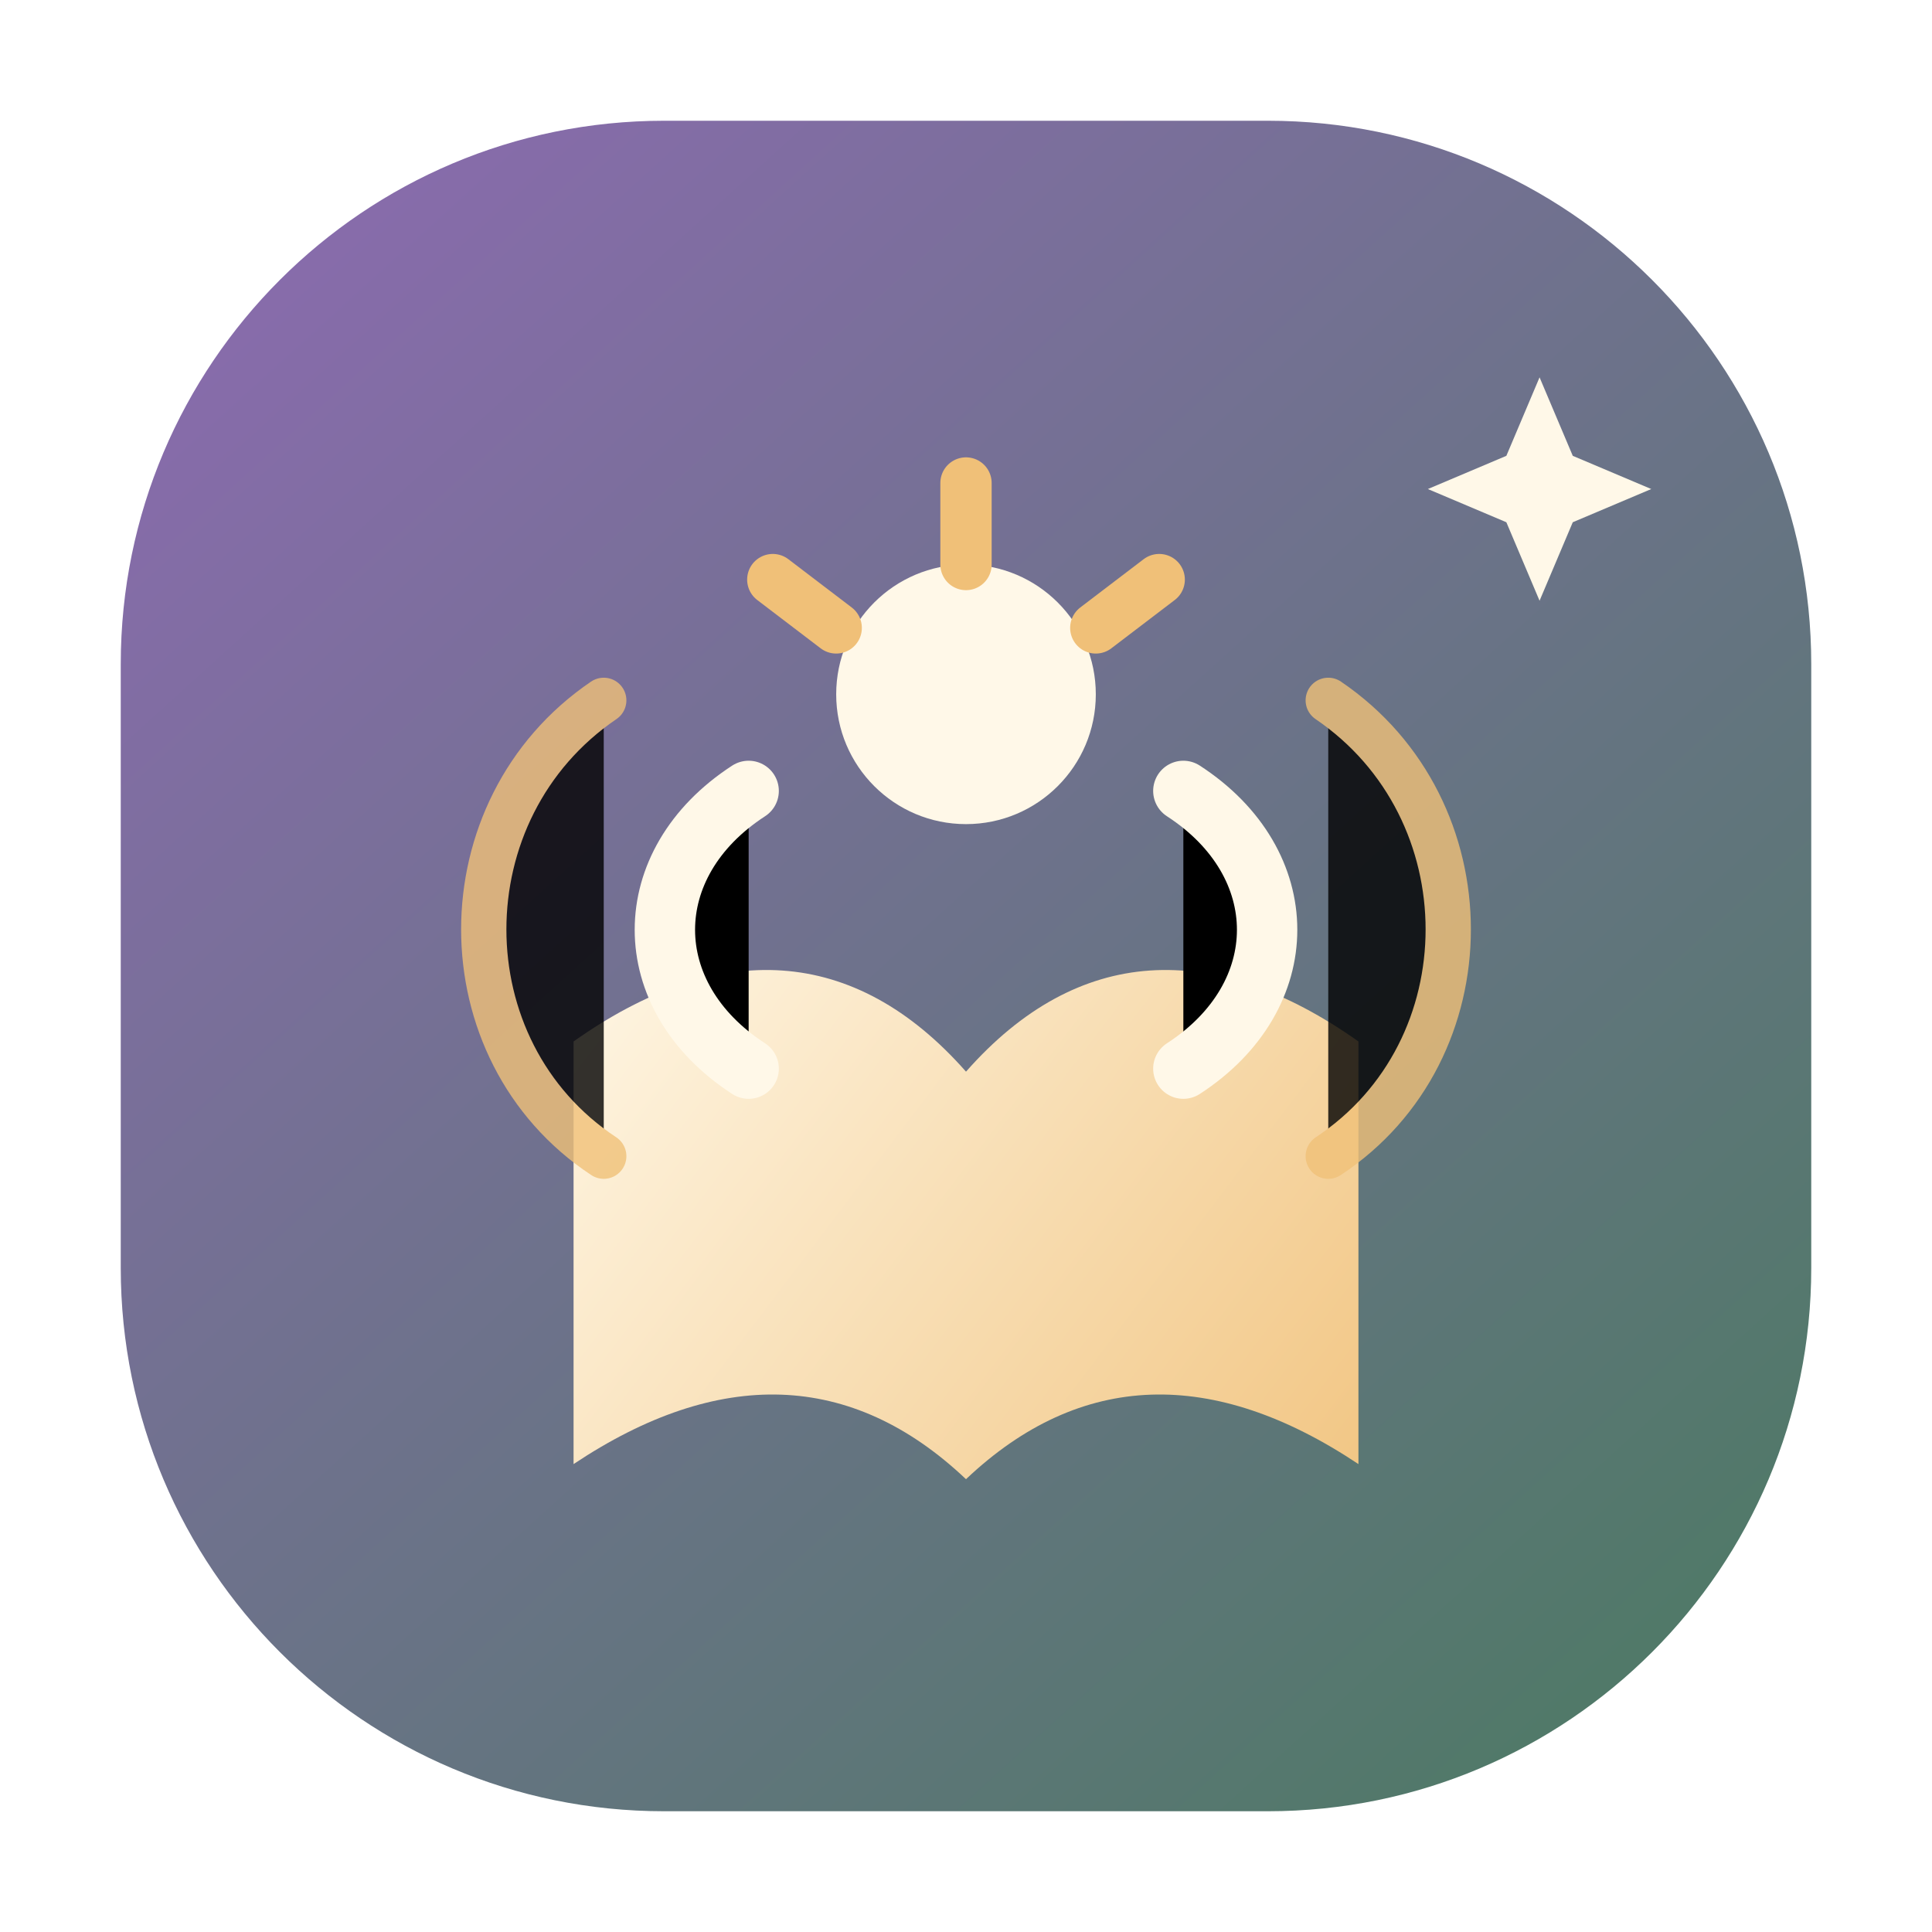
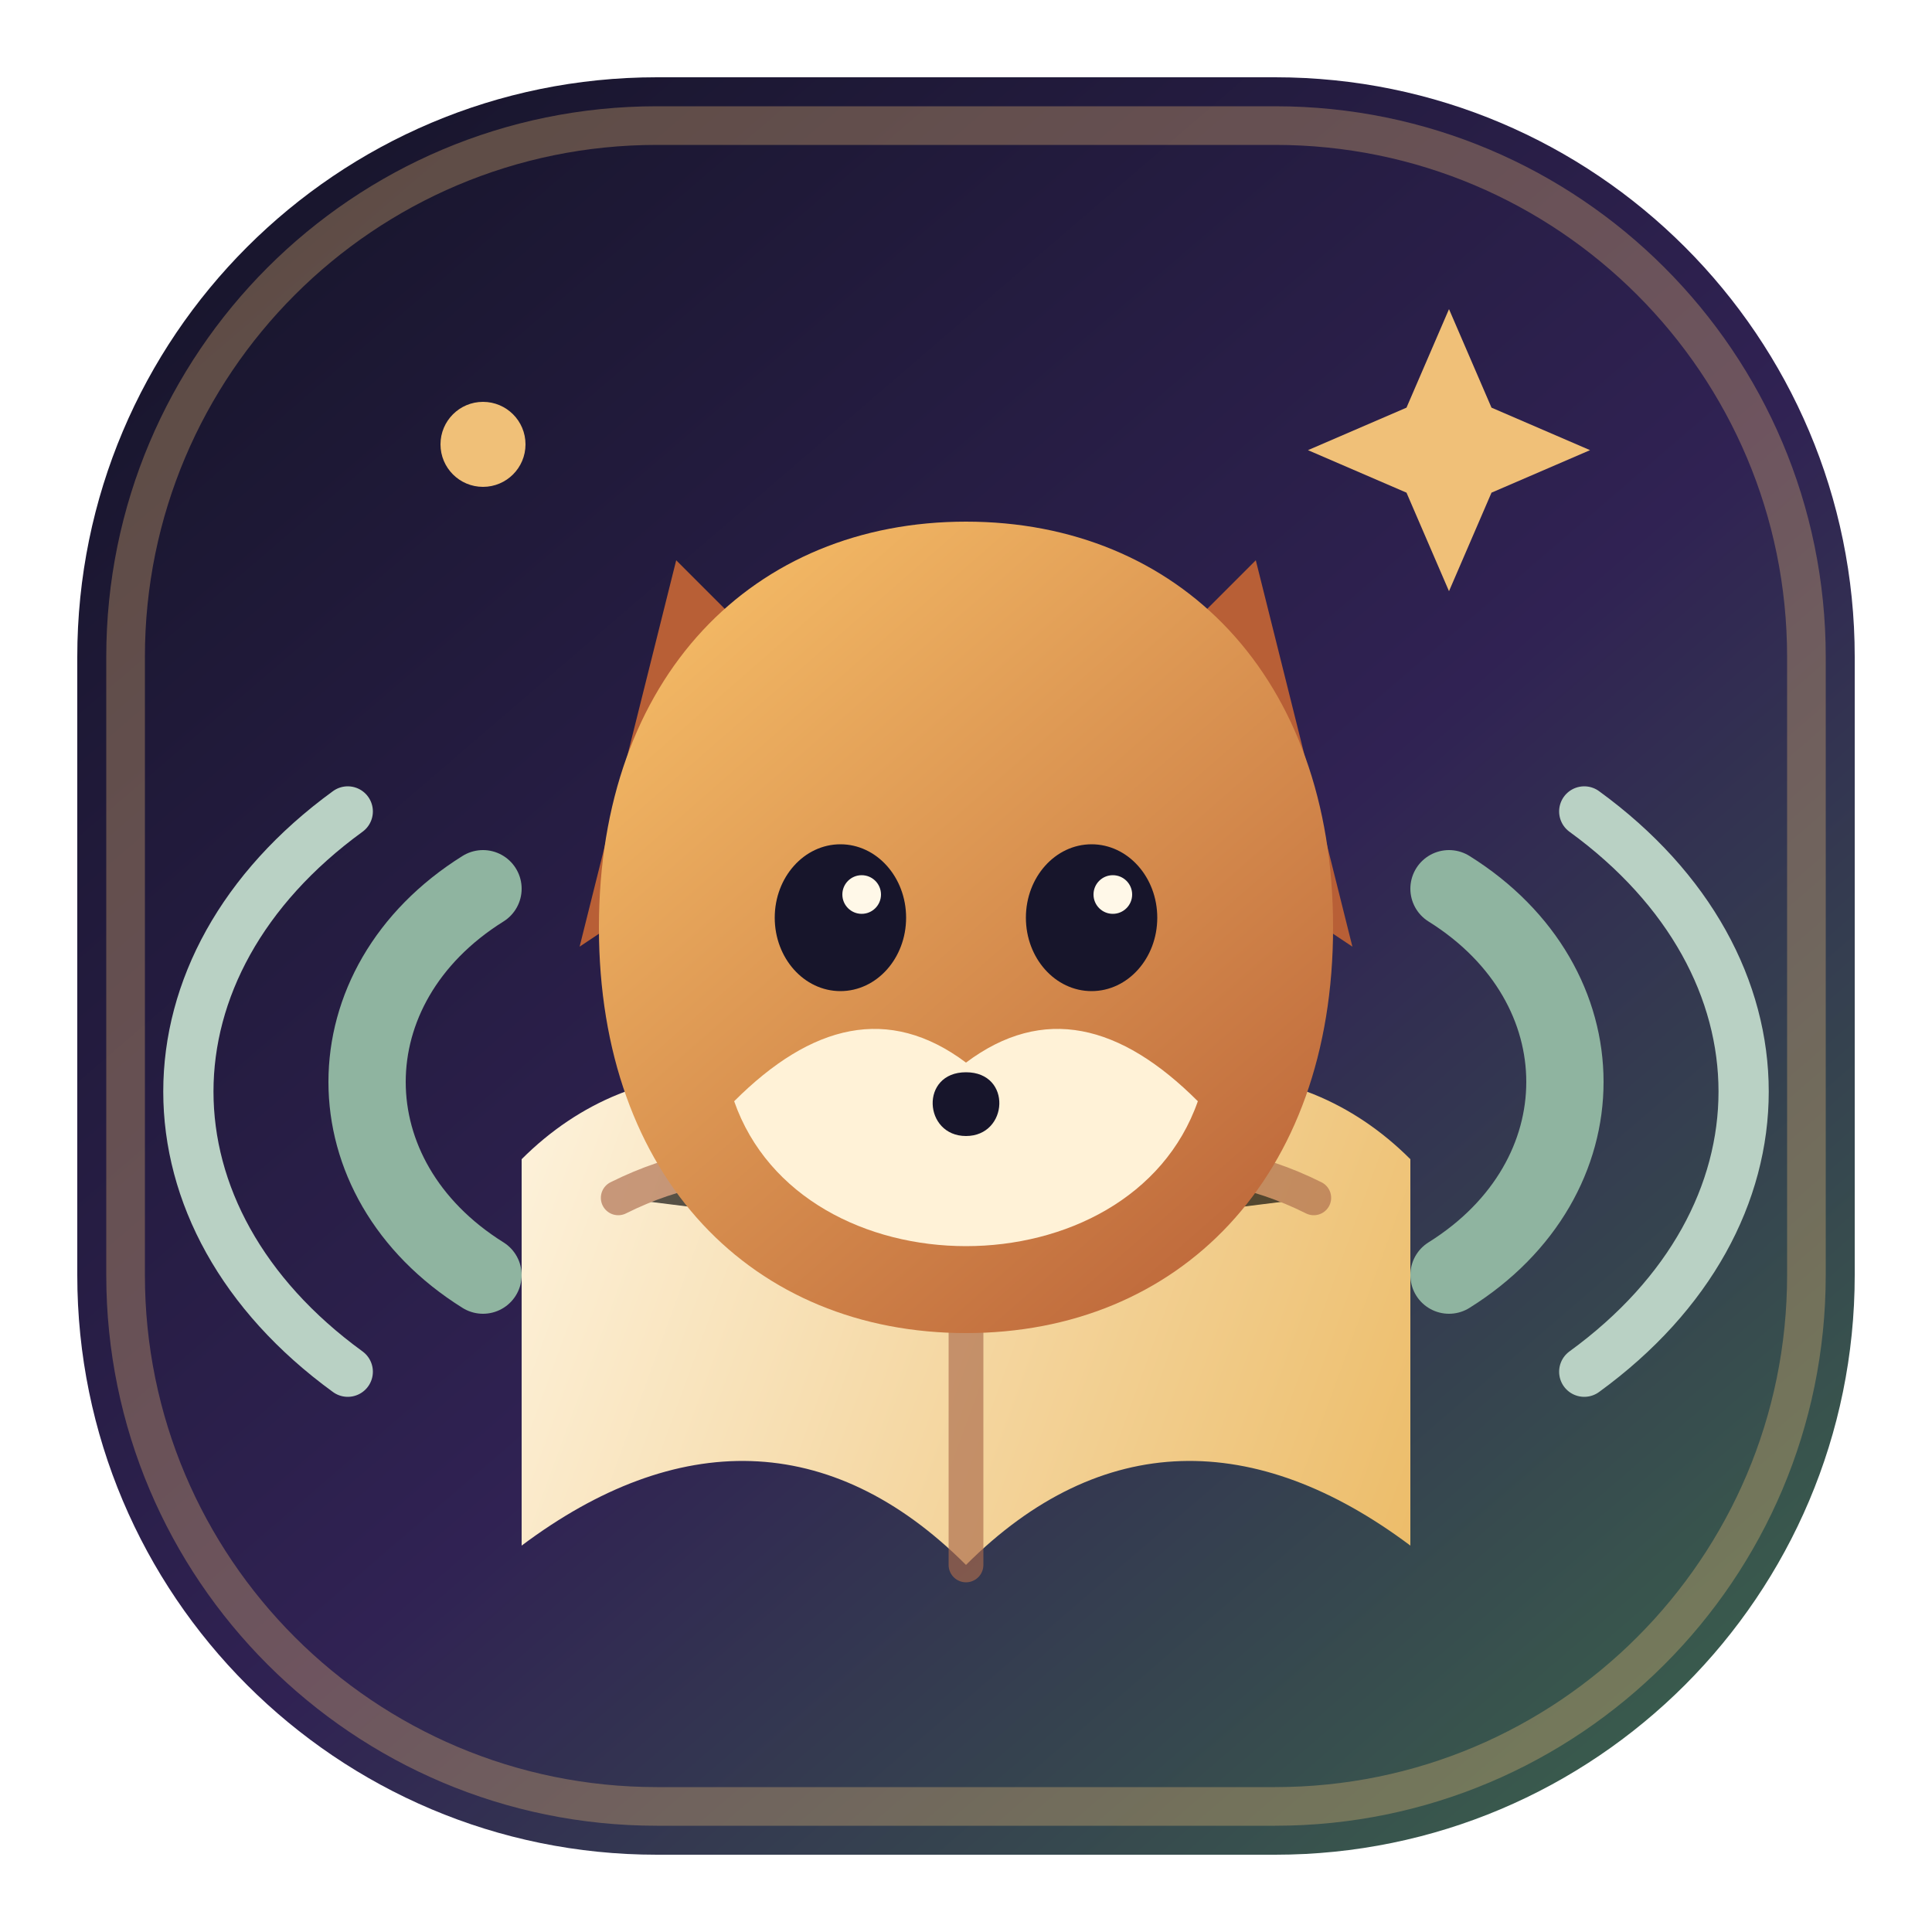
- <svg xmlns="http://www.w3.org/2000/svg" viewBox="0 0 64 64">
+ <svg xmlns="http://www.w3.org/2000/svg" viewBox="0 0 100 100">
  <defs>
-     <linearGradient id="a" x1="8" y1="6" x2="57" y2="60" gradientUnits="userSpaceOnUse">
-       <stop stop-color="#8A6BAE" />
-       <stop offset="1" stop-color="#4C7A63" />
+     <linearGradient id="a" x1="12" y1="8" x2="86" y2="94" gradientUnits="userSpaceOnUse">
+       <stop stop-color="#17152B" />
+       <stop offset=".55" stop-color="#302253" />
+       <stop offset="1" stop-color="#3A5F4C" />
    </linearGradient>
-     <linearGradient id="b" x1="18" y1="31" x2="47" y2="53" gradientUnits="userSpaceOnUse">
+     <linearGradient id="b" x1="32" y1="30" x2="67" y2="70" gradientUnits="userSpaceOnUse">
+       <stop stop-color="#F7BF68" />
+       <stop offset="1" stop-color="#B85F36" />
+     </linearGradient>
+     <linearGradient id="c" x1="18" y1="65" x2="81" y2="88" gradientUnits="userSpaceOnUse">
      <stop stop-color="#FFF8E8" />
-       <stop offset="1" stop-color="#F0C078" />
+       <stop offset="1" stop-color="#E9B253" />
    </linearGradient>
  </defs>
-   <rect x="4" y="4" width="56" height="56" rx="18" fill="url(#a)" />
-   <path d="M19 34.5C23.8 31.1 28.3 31.3 32 35.5V49C28.2 45.4 23.8 45.3 19 48.5V34.5ZM45 34.5C40.2 31.1 35.7 31.3 32 35.5V49C35.8 45.4 40.2 45.3 45 48.5V34.5Z" fill="url(#b)" />
-   <circle cx="32" cy="23" r="4.3" fill="#FFF8E8" />
-   <path d="M32 18.7V16M36.3 20.8L38.4 19.2M27.7 20.8L25.6 19.2" stroke="#F0C078" stroke-width="1.7" stroke-linecap="round" />
-   <path d="M24.8 26.2C21.1 28.6 21.1 33 24.8 35.4M39.2 26.2C42.9 28.6 42.9 33 39.2 35.4" stroke="#FFF8E8" stroke-width="2" stroke-linecap="round" />
-   <path d="M20 23.2C14.7 26.8 14.7 34.8 20 38.3M44 23.2C49.3 26.8 49.3 34.8 44 38.3" stroke="#F0C078" stroke-width="1.5" stroke-linecap="round" opacity=".8" />
-   <path d="M51 12.5L52.1 15.1L54.7 16.2L52.1 17.3L51 19.9L49.9 17.3L47.3 16.2L49.9 15.1L51 12.5Z" fill="#FFF8E8" />
+   <rect x="4" y="4" width="92" height="92" rx="30" fill="url(#a)" />
+   <rect x="6.5" y="6.5" width="87" height="87" rx="27.5" fill="none" stroke="#F0C078" stroke-opacity=".32" stroke-width="2" />
+   <path d="M27 60C33 54 42 54 50 61C58 54 67 54 73 60V80C65 74 57 74 50 81C43 74 35 74 27 80V60Z" fill="url(#c)" />
+   <path d="M50 61V81M32 62C38 59 44 60 48 64M68 62C62 59 56 60 52 64" stroke="#AA6A4C" stroke-width="1.8" stroke-linecap="round" opacity=".65" />
+   <path d="M30 49L35 29L45 39M70 49L65 29L55 39" fill="#B85F36" />
+   <path d="M33.5 42L36 34L41 40M66.5 42L64 34L59 40" fill="#F7D69D" />
+   <path d="M31 48C31 35 39 27 50 27C61 27 69 35 69 48C69 61 61 69 50 69C39 69 31 61 31 48Z" fill="url(#b)" />
+   <path d="M38 57C41.5 67 58.5 67 62 57C58 53 54 52 50 55C46 52 42 53 38 57Z" fill="#FFF2D7" />
+   <ellipse cx="43.5" cy="47.5" rx="3.4" ry="3.8" fill="#17152B" />
+   <ellipse cx="56.5" cy="47.5" rx="3.4" ry="3.8" fill="#17152B" />
+   <circle cx="44.6" cy="46.3" r="1" fill="#FFF8E8" />
+   <circle cx="57.6" cy="46.3" r="1" fill="#FFF8E8" />
+   <path d="M50 55.5C52.4 55.5 52.2 58.8 50 58.8C47.8 58.8 47.6 55.5 50 55.5Z" fill="#17152B" />
+   <g fill="none" stroke-linecap="round">
+     <path d="M25 46C17 51 17 61 25 66" stroke="#8FB4A0" stroke-width="4" />
+     <path d="M18 42C7 50 7 63 18 71" stroke="#B9D1C4" stroke-width="2.6" />
+     <path d="M75 46C83 51 83 61 75 66" stroke="#8FB4A0" stroke-width="4" />
+     <path d="M82 42C93 50 93 63 82 71" stroke="#B9D1C4" stroke-width="2.6" />
+   </g>
+   <path d="M75 16L77.2 21.1L82.3 23.3L77.2 25.5L75 30.6L72.8 25.5L67.7 23.3L72.8 21.1L75 16Z" fill="#F0C078" />
+   <circle cx="25" cy="23" r="2.2" fill="#F0C078" />
</svg>
